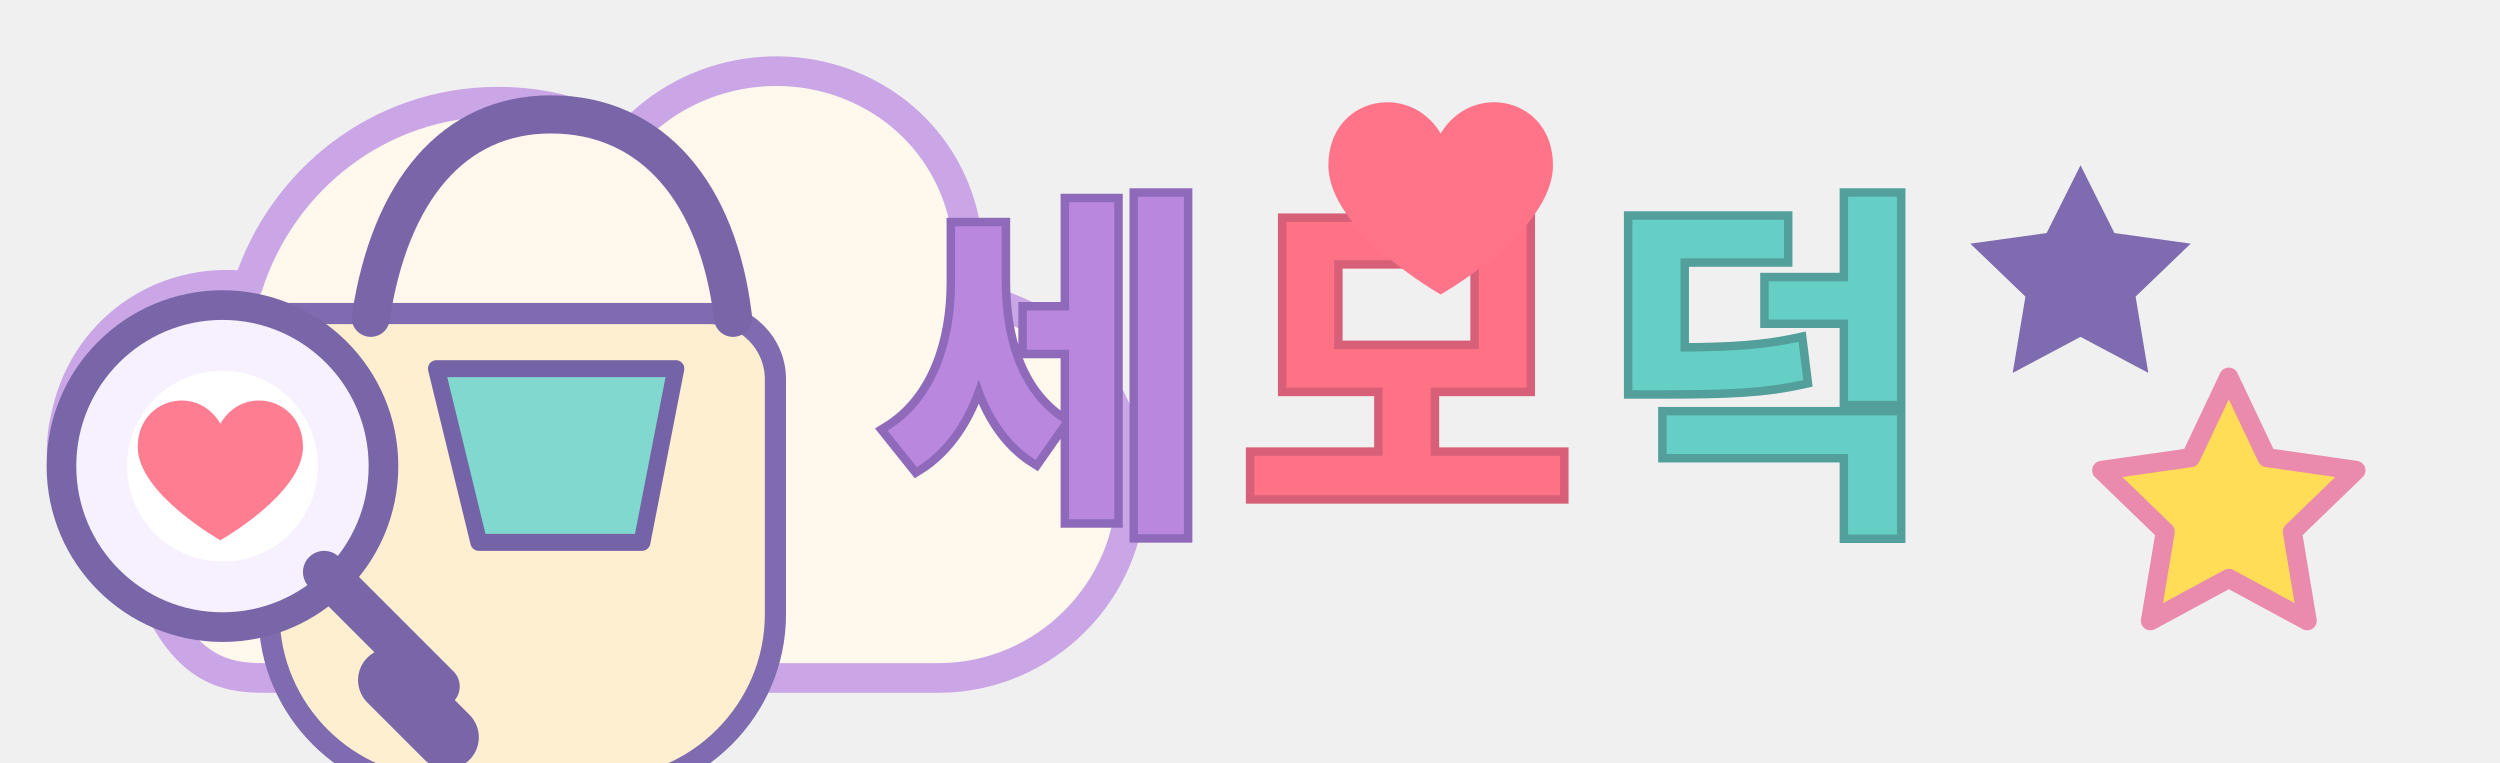
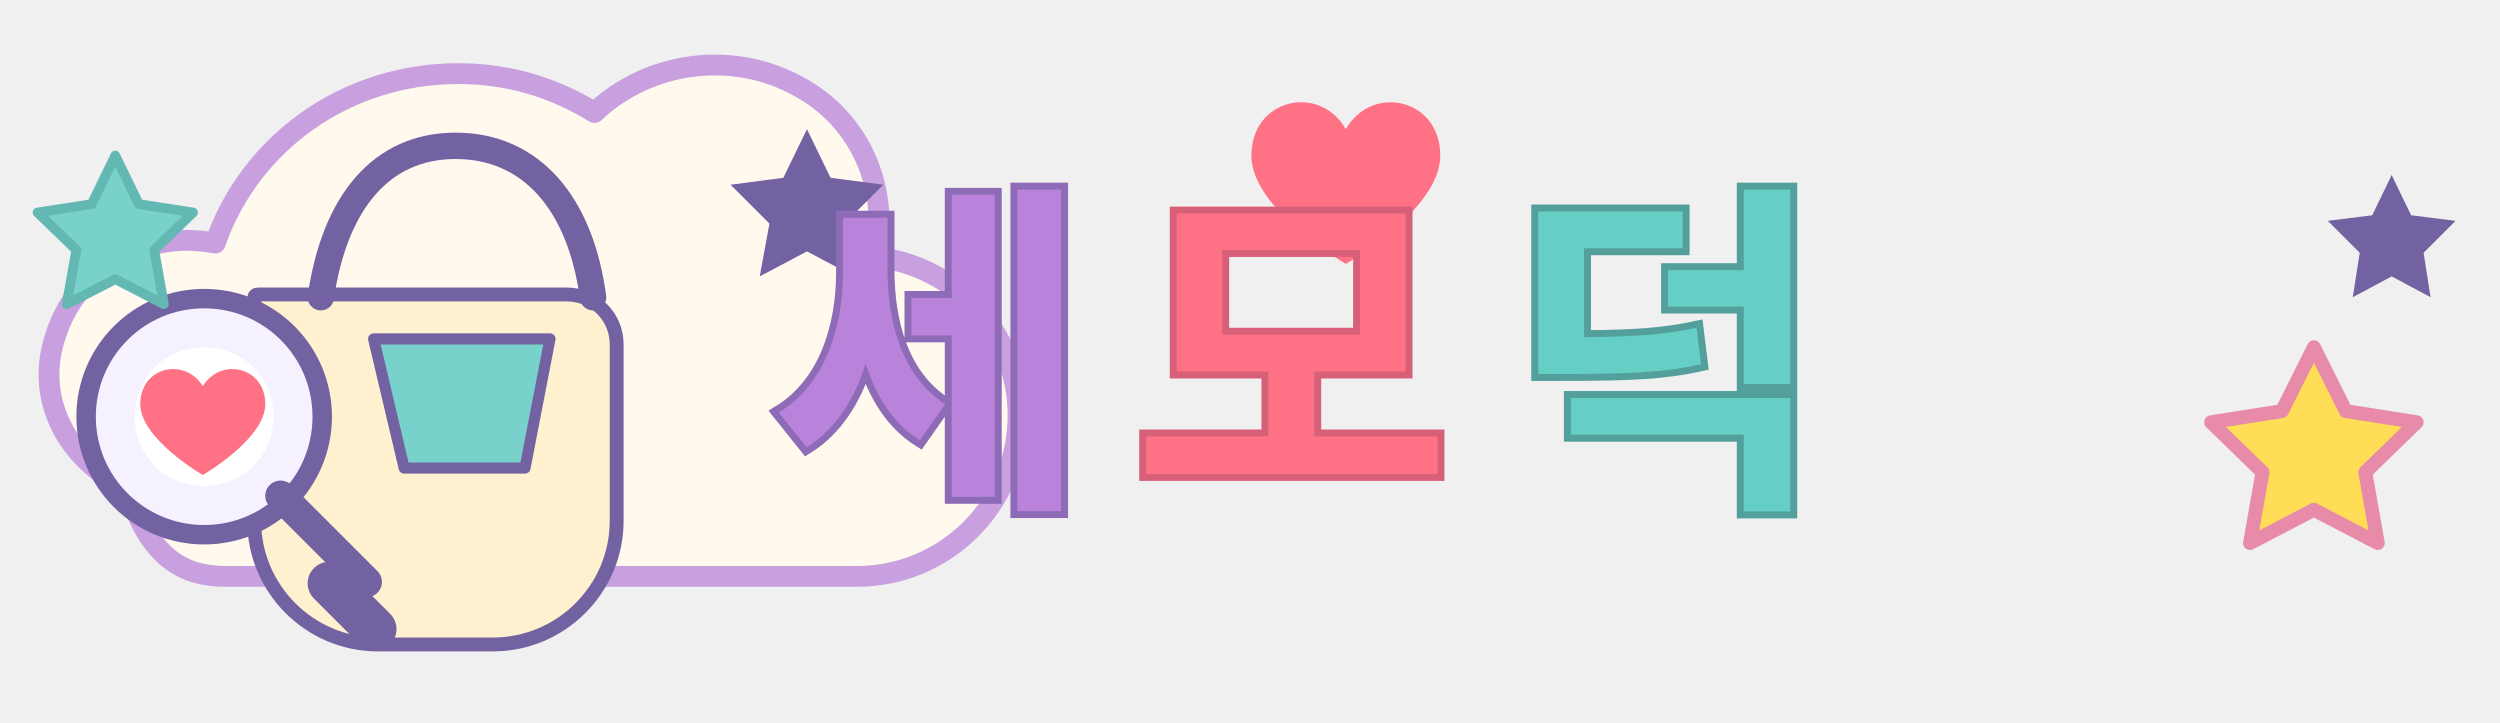
- <svg xmlns="http://www.w3.org/2000/svg" width="1180" height="360" viewBox="0 0 1180 360" fill="none">
-   <path d="M72 230C41 213 23 180 31 147c8-40 44-67 86-62 16-50 62-87 118-87 23 0 43 6 62 16 29-32 78-40 116-18 33 19 50 57 42 94 45 6 79 43 79 89 0 50-41 91-91 91H124c-19 0-37-5-52-40Z" transform="translate(0 50)" fill="#FFF8EC" stroke="#CBA6E6" stroke-width="14" stroke-linecap="round" stroke-linejoin="round" />
-   <path d="M135 148h200c17 0 31 14 31 31v111c0 45-37 82-82 82h-75c-45 0-82-37-82-82V156c0-4 4-8 8-8Z" fill="#FFEFD1" stroke="#7F6BAF" stroke-width="10" />
-   <path d="M175 150c9-60 39-96 85-96 48 0 79 37 86 96" stroke="#7866A8" stroke-width="18" stroke-linecap="round" />
-   <path d="M206 174h113l-16 82h-77l-20-82Z" fill="#80D8CF" stroke="#7463A6" stroke-width="8" stroke-linejoin="round" />
-   <path d="M105 296c42 0 76-34 76-76s-34-76-76-76-76 34-76 76 34 76 76 76Z" fill="#F7F1FF" stroke="#7866A8" stroke-width="14" />
-   <path d="M105 265c25 0 45-20 45-45s-20-45-45-45-45 20-45 45 20 45 45 45Z" fill="white" />
-   <path d="M153 270l54 54" stroke="#7866A8" stroke-width="20" stroke-linecap="round" />
-   <path d="M211 348l-27-27" stroke="#7866A8" stroke-width="30" stroke-linecap="round" />
-   <path d="M104 200c11-19 39-12 39 11 0 22-39 44-39 44s-39-22-39-44c0-23 28-30 39-11Z" fill="#FF7D91" />
-   <text x="415" y="237" font-family="'Arial Rounded MT Bold','Pretendard','Noto Sans KR',sans-serif" font-size="172" font-weight="900" letter-spacing="-4">
-     <tspan fill="#B987DD" stroke="#8F6ABB" stroke-width="8" paint-order="stroke">세</tspan>
-     <tspan x="585" fill="#FF7184" stroke="#D76078" stroke-width="8" paint-order="stroke">모</tspan>
-     <tspan x="755" fill="#65CFC6" stroke="#529F9B" stroke-width="8" paint-order="stroke">덕</tspan>
+ <svg xmlns="http://www.w3.org/2000/svg" width="1800" height="520" viewBox="0 0 1800 520" fill="none">
+   <path d="M92 352C48 331 26 288 39 245c14-50 63-80 116-70 25-72 94-122 175-122 36 0 69 10 98 28 39-37 101-46 150-17 42 24 63 73 52 121 58 6 103 55 103 114 0 64-52 116-116 116H163c-30 0-55-12-71-63Z" fill="#FFF9EE" stroke="#C9A0DF" stroke-width="15" stroke-linecap="round" stroke-linejoin="round" />
+   <path d="M186 212h222c20 0 36 16 36 36v127c0 49-40 89-89 89h-83c-49 0-89-40-89-89V215c0-2 1-3 3-3Z" fill="#FFF1CF" stroke="#7362A2" stroke-width="10" />
+   <path d="M231 214c10-69 44-109 97-109 55 0 90 42 99 109" stroke="#7362A2" stroke-width="19" stroke-linecap="round" />
+   <path d="M269 244h127l-18 93h-87l-22-93Z" fill="#78D2CB" stroke="#7362A2" stroke-width="8" stroke-linejoin="round" />
+   <path d="M147 385c47 0 85-38 85-85s-38-85-85-85-85 38-85 85 38 85 85 85Z" fill="#F6F1FF" stroke="#7362A2" stroke-width="14" />
+   <path d="M147 350c28 0 50-22 50-50s-22-50-50-50-50 22-50 50 22 50 50 50Z" fill="white" />
+   <path d="M202 357l62 62" stroke="#7362A2" stroke-width="22" stroke-linecap="round" />
+   <path d="M270 453l-33-33" stroke="#7362A2" stroke-width="31" stroke-linecap="round" />
+   <path d="M146 278c13-21 45-14 45 13 0 25-45 51-45 51s-45-26-45-51c0-27 32-34 45-13Z" fill="#FF7184" />
+   <path d="M83 112l17 35 39 6-28 27 7 39-35-18-35 18 7-39-28-27 39-6 17-35Z" fill="#78D2CB" stroke="#63B8B3" stroke-width="7" stroke-linejoin="round" />
+   <path d="M581 93l17 35 38 5-28 28 7 38-34-18-34 18 7-38-28-28 38-5 17-35Z" fill="#7362A2" />
+   <path d="M969 93c19-33 68-22 68 19 0 39-68 78-68 78s-68-39-68-78c0-41 49-52 68-19Z" fill="#FF7184" />
+   <path d="M1666 250l23 46 51 8-37 36 9 51-46-24-46 24 9-51-37-36 51-8 23-46Z" fill="#FFDD57" stroke="#E78BA9" stroke-width="10" stroke-linejoin="round" />
+   <path d="M1722 126l14 29 32 4-23 23 5 32-28-15-28 15 5-32-23-23 32-4 14-29Z" fill="#7362A2" />
+   <text x="555" y="346" font-family="'Arial Rounded MT Bold','Pretendard','Noto Sans KR',sans-serif" font-size="250" font-weight="900" letter-spacing="-10">
+     <tspan fill="#B983DC" stroke="#8E6BB6" stroke-width="10" paint-order="stroke">세</tspan>
+     <tspan x="815" fill="#FF7184" stroke="#D76078" stroke-width="10" paint-order="stroke">모</tspan>
+     <tspan x="1085" fill="#65CFC6" stroke="#529F9B" stroke-width="10" paint-order="stroke">덕</tspan>
  </text>
-   <path d="M680 63c15-25 53-17 53 15 0 31-53 61-53 61s-53-30-53-61c0-32 38-40 53-15Z" fill="#FF7489" />
-   <path d="M1052 178l18 38 42 6-30 29 7 42-37-20-37 20 7-42-30-29 42-6 18-38Z" fill="#FFDD57" stroke="#EA8AAD" stroke-width="9" stroke-linejoin="round" />
-   <path d="M982 78l16 32 36 5-26 25 6 36-32-17-32 17 6-36-26-25 36-5 16-32Z" fill="#7F6BAF" />
</svg>
